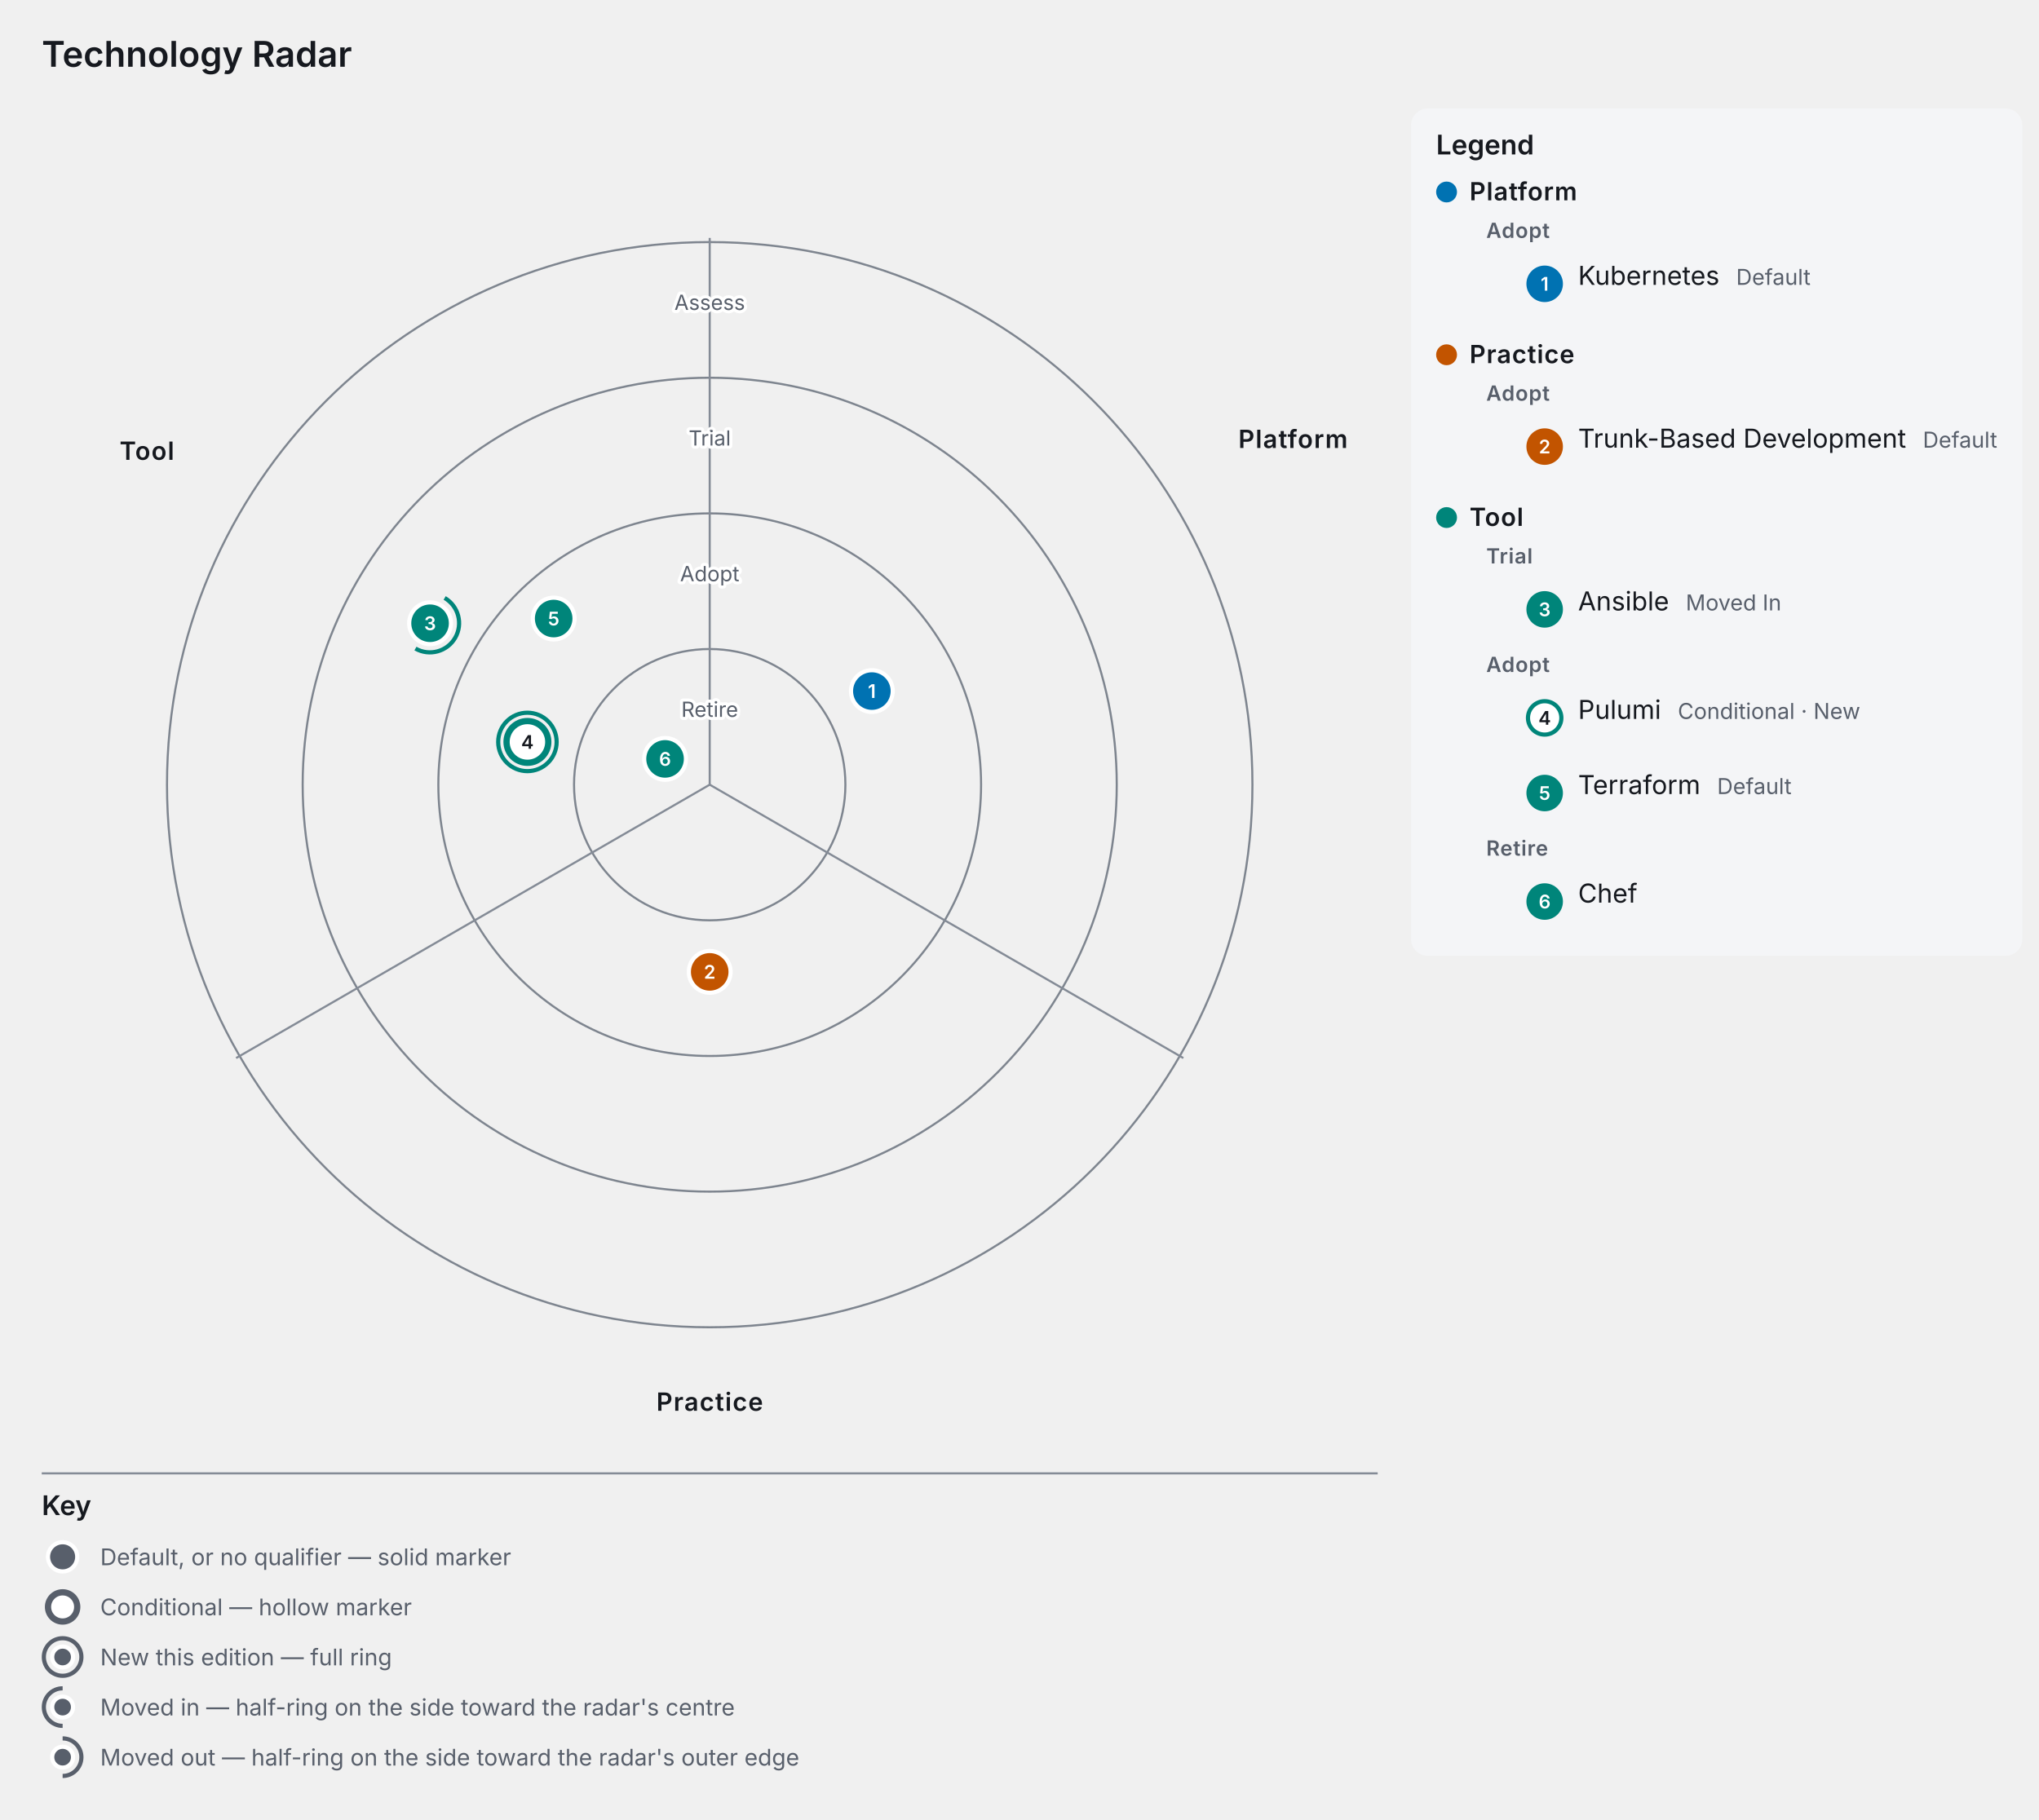
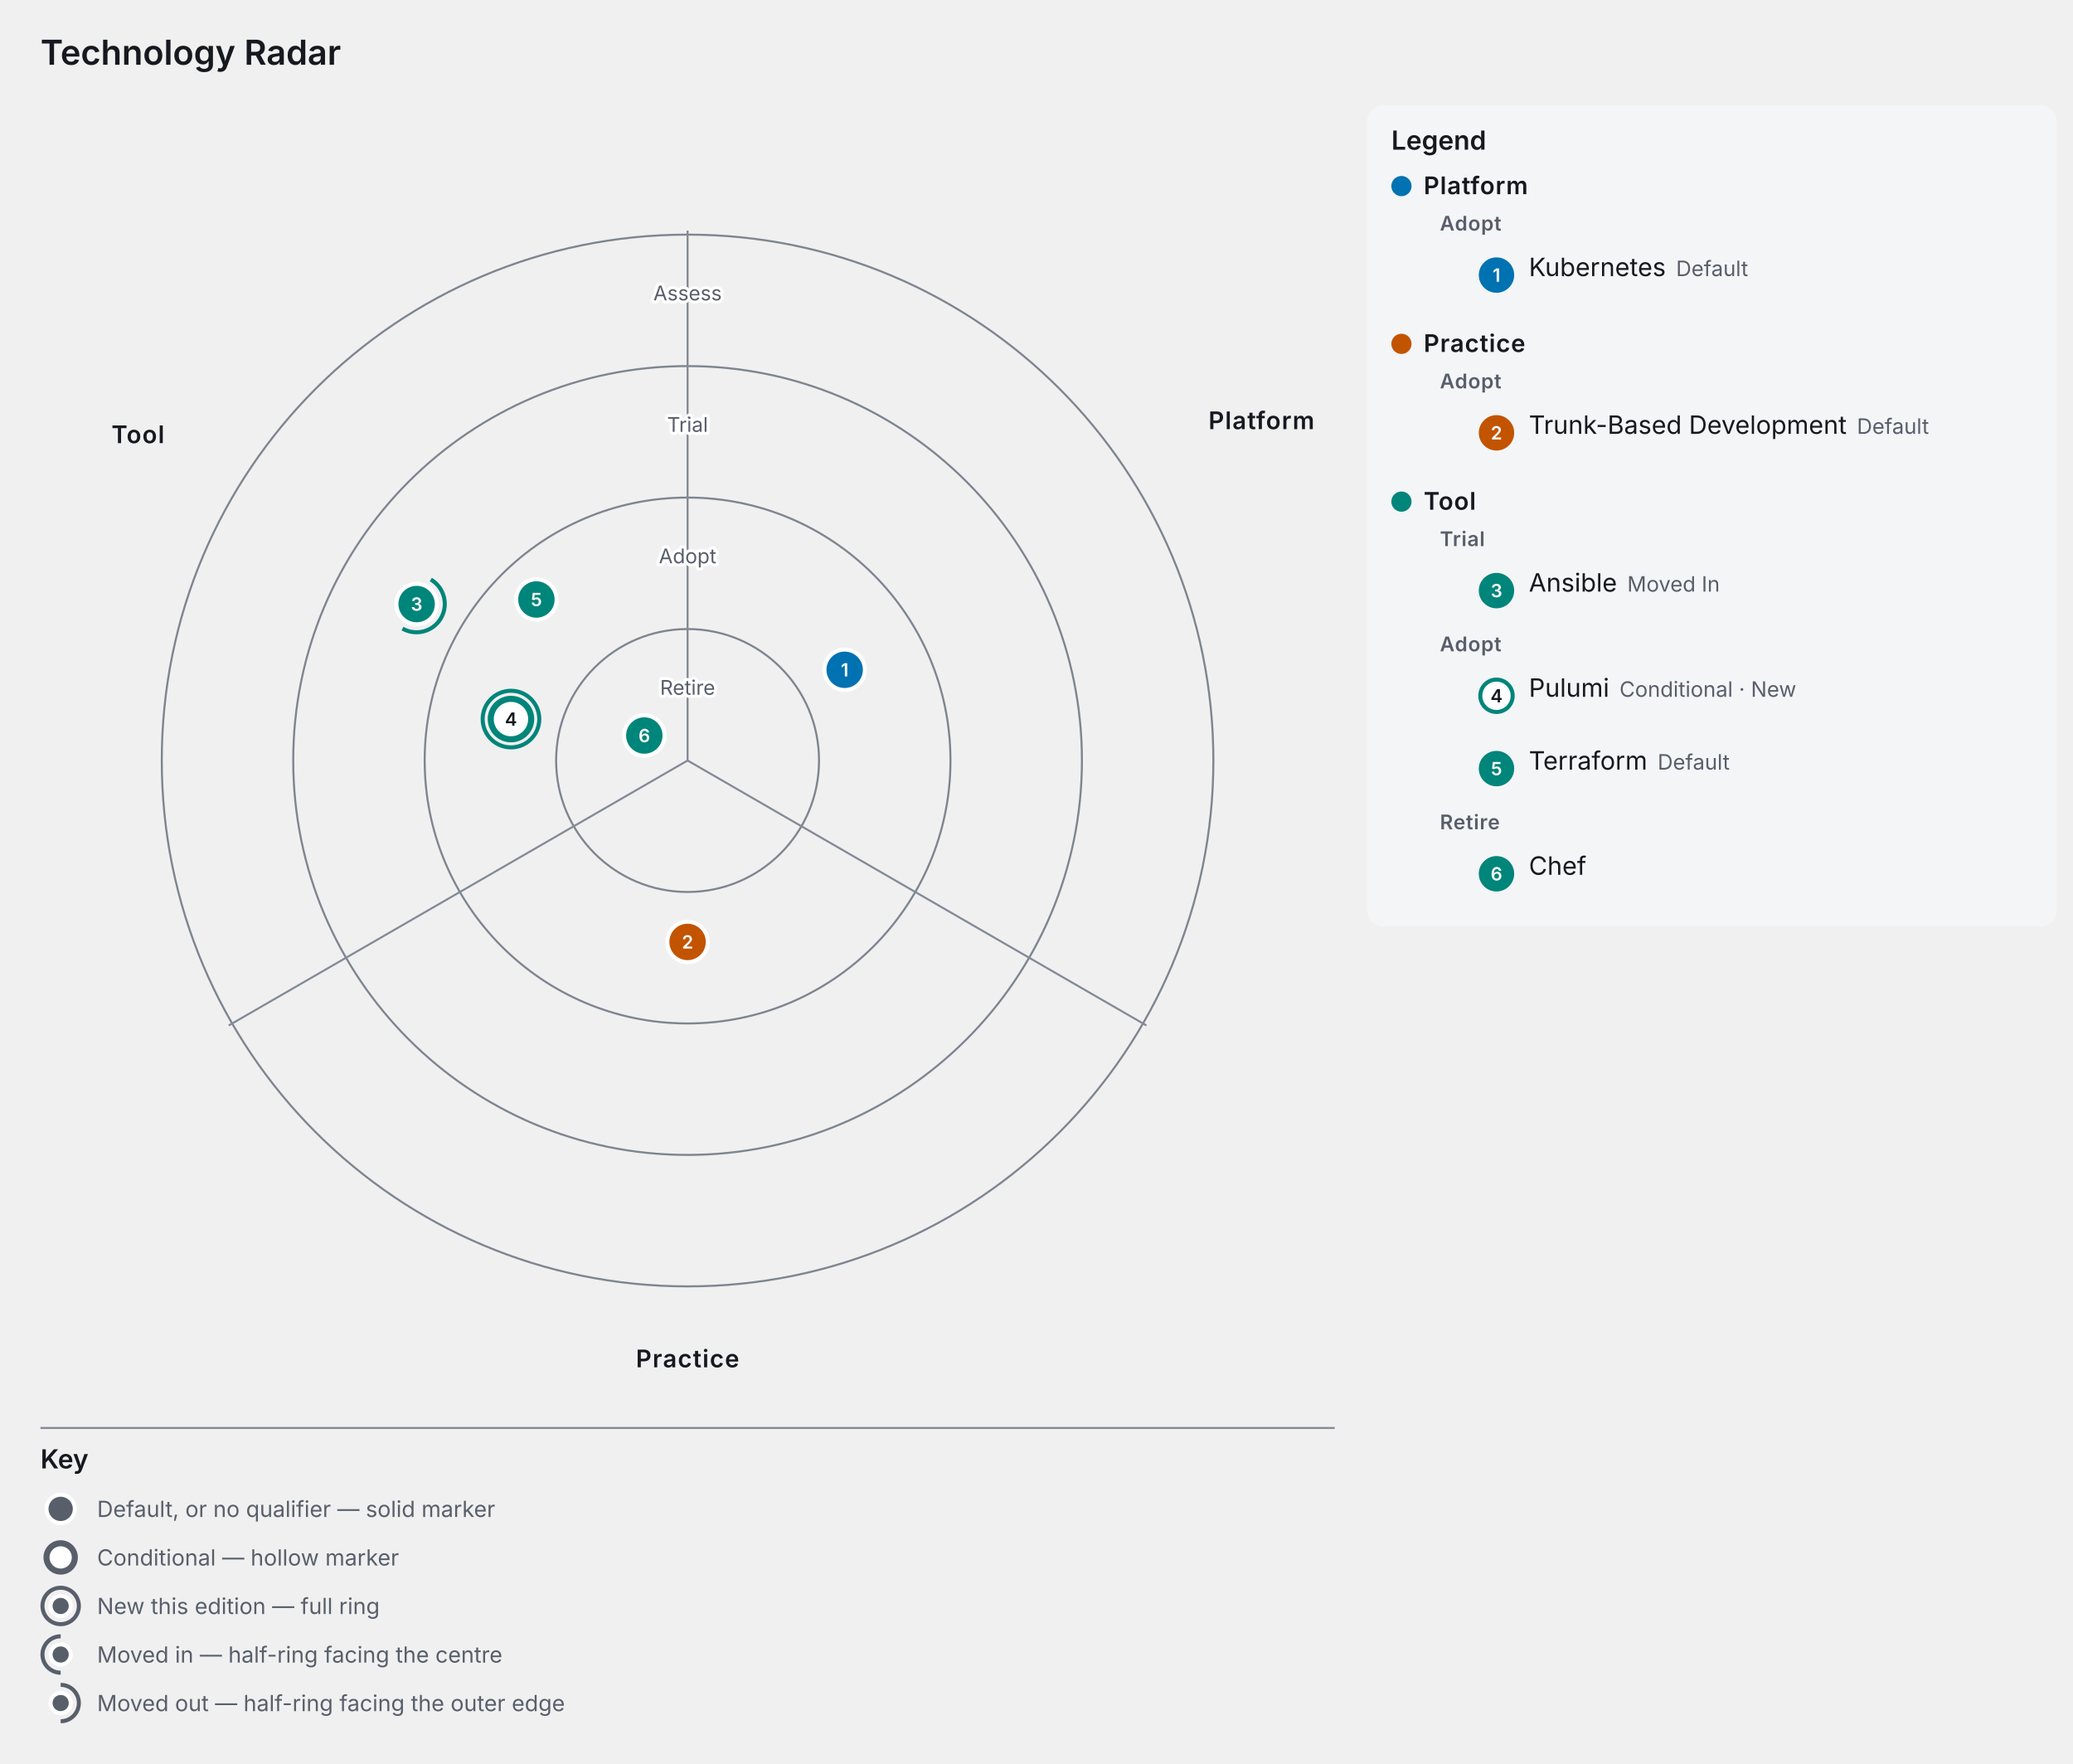
- <svg xmlns="http://www.w3.org/2000/svg" viewBox="0 0 976.817 872">
+ <svg xmlns="http://www.w3.org/2000/svg" viewBox="0 0 1025.077 872">
  <g>
    <g transform="translate(20 10)">
      <g role="heading" aria-level="1">
        <text x="0" y="22" font-family="Inter" font-size="17" font-weight="600" fill="#16191F">Technology Radar</text>
      </g>
    </g>
    <g transform="translate(10 46)">
      <g transform="translate(330 330)" role="group" aria-label="Technology radar: 3 quadrants, 4 rings, 6 items">
        <circle cx="0" cy="0" r="260" fill="none" stroke="#7E858F" stroke-width="1" />
        <circle cx="0" cy="0" r="195" fill="none" stroke="#7E858F" stroke-width="1" />
        <circle cx="0" cy="0" r="130" fill="none" stroke="#7E858F" stroke-width="1" />
        <circle cx="0" cy="0" r="65" fill="none" stroke="#7E858F" stroke-width="1" />
        <line x1="0" y1="0" x2="0" y2="-262" stroke="#848B96" stroke-width="1" />
        <line x1="0" y1="0" x2="226.899" y2="131" stroke="#848B96" stroke-width="1" />
        <line x1="0" y1="0" x2="-226.899" y2="131" stroke="#848B96" stroke-width="1" />
-         <text x="279.45" y="-161.341" font-family="Inter" font-size="12" font-weight="600" letter-spacing="0.48" text-anchor="middle" fill="#16191F">Platform</text>
+         <text x="283.77" y="-163.835" font-family="Inter" font-size="12" font-weight="600" letter-spacing="0.48" text-anchor="middle" fill="#16191F">Platform</text>
        <text x="0" y="300" font-family="Inter" font-size="12" font-weight="600" letter-spacing="0.48" text-anchor="middle" fill="#16191F">Practice</text>
-         <text x="-269.624" y="-155.668" font-family="Inter" font-size="12" font-weight="600" letter-spacing="0.48" text-anchor="middle" fill="#16191F">Tool</text>
+         <text x="-271.784" y="-156.915" font-family="Inter" font-size="12" font-weight="600" letter-spacing="0.48" text-anchor="middle" fill="#16191F">Tool</text>
        <text x="0" y="-227.5" font-family="Inter" font-size="10" font-weight="400" text-anchor="middle" fill="none" stroke="#FFFFFF" stroke-width="3" stroke-linejoin="round" aria-hidden="true">Assess</text>
        <text x="0" y="-162.5" font-family="Inter" font-size="10" font-weight="400" text-anchor="middle" fill="none" stroke="#FFFFFF" stroke-width="3" stroke-linejoin="round" aria-hidden="true">Trial</text>
        <text x="0" y="-97.5" font-family="Inter" font-size="10" font-weight="400" text-anchor="middle" fill="none" stroke="#FFFFFF" stroke-width="3" stroke-linejoin="round" aria-hidden="true">Adopt</text>
        <text x="0" y="-32.5" font-family="Inter" font-size="10" font-weight="400" text-anchor="middle" fill="none" stroke="#FFFFFF" stroke-width="3" stroke-linejoin="round" aria-hidden="true">Retire</text>
        <text x="0" y="-227.5" font-family="Inter" font-size="10" font-weight="400" text-anchor="middle" fill="#585F6B">Assess</text>
        <text x="0" y="-162.5" font-family="Inter" font-size="10" font-weight="400" text-anchor="middle" fill="#585F6B">Trial</text>
        <text x="0" y="-97.5" font-family="Inter" font-size="10" font-weight="400" text-anchor="middle" fill="#585F6B">Adopt</text>
        <text x="0" y="-32.5" font-family="Inter" font-size="10" font-weight="400" text-anchor="middle" fill="#585F6B">Retire</text>
        <g role="img" aria-label="1. Kubernetes, Default; Platform quadrant, Adopt ring">
          <circle cx="77.682" cy="-44.85" r="10" fill="#0072B2" stroke="#FFFFFF" stroke-width="2" />
          <text x="77.682" y="-41.576" font-family="Inter" font-size="9" font-weight="600" text-anchor="middle" fill="#FFFFFF">1</text>
        </g>
        <g role="img" aria-label="2. Trunk-Based Development, Default; Practice quadrant, Adopt ring">
          <circle cx="0" cy="89.7" r="10" fill="#C25400" stroke="#FFFFFF" stroke-width="2" />
          <text x="0" y="92.974" font-family="Inter" font-size="9" font-weight="600" text-anchor="middle" fill="#FFFFFF">2</text>
        </g>
        <g role="img" aria-label="3. Ansible, Moved In; Tool quadrant, Trial ring">
          <path d="M -126.974 -89.474 A 14 14 0 0 1 -140.974 -65.226" fill="none" stroke="#00857A" stroke-width="2" />
          <circle cx="-133.974" cy="-77.35" r="10" fill="#00857A" stroke="#FFFFFF" stroke-width="2" />
          <text x="-133.974" y="-74.076" font-family="Inter" font-size="9" font-weight="600" text-anchor="middle" fill="#FFFFFF">3</text>
        </g>
        <g role="img" aria-label="4. Pulumi, Conditional, New; Tool quadrant, Adopt ring">
          <circle cx="-87.33" cy="-20.483" r="14" fill="none" stroke="#00857A" stroke-width="2" />
          <circle cx="-87.33" cy="-20.483" r="10" fill="#FFFFFF" stroke="#00857A" stroke-width="3" />
          <text x="-87.33" y="-17.209" font-family="Inter" font-size="9" font-weight="600" text-anchor="middle" fill="#16191F">4</text>
        </g>
        <g role="img" aria-label="5. Terraform, Default; Tool quadrant, Adopt ring">
          <circle cx="-74.753" cy="-79.603" r="10" fill="#00857A" stroke="#FFFFFF" stroke-width="2" />
          <text x="-74.753" y="-76.329" font-family="Inter" font-size="9" font-weight="600" text-anchor="middle" fill="#FFFFFF">5</text>
        </g>
        <g role="img" aria-label="6. Chef; Tool quadrant, Retire ring">
          <circle cx="-21.391" cy="-12.35" r="10" fill="#00857A" stroke="#FFFFFF" stroke-width="2" />
          <text x="-21.391" y="-9.076" font-family="Inter" font-size="9" font-weight="600" text-anchor="middle" fill="#FFFFFF">6</text>
        </g>
      </g>
    </g>
    <g aria-hidden="true">
      <line x1="20" y1="706" x2="660" y2="706" stroke="#848B96" stroke-width="1" />
    </g>
    <g transform="translate(20 706)">
      <g role="heading" aria-level="2">
        <text x="0" y="20" font-family="Inter" font-size="13" font-weight="600" fill="#16191F">Key</text>
      </g>
      <g aria-hidden="true">
        <circle cx="10" cy="40" r="7" fill="#585F6B" stroke="#FFFFFF" stroke-width="2" />
      </g>
      <text x="28" y="44" font-family="Inter" font-size="11" font-weight="400" fill="#585F6B">Default, or no qualifier — solid marker</text>
      <g aria-hidden="true">
        <circle cx="10" cy="64" r="7" fill="#FFFFFF" stroke="#585F6B" stroke-width="3" />
      </g>
      <text x="28" y="68" font-family="Inter" font-size="11" font-weight="400" fill="#585F6B">Conditional — hollow marker</text>
      <g aria-hidden="true">
        <circle cx="10" cy="88" r="9" fill="none" stroke="#585F6B" stroke-width="2" />
        <circle cx="10" cy="88" r="5" fill="#585F6B" stroke="#FFFFFF" stroke-width="2" />
      </g>
      <text x="28" y="92" font-family="Inter" font-size="11" font-weight="400" fill="#585F6B">New this edition — full ring</text>
      <g aria-hidden="true">
        <path d="M 10 121 A 9 9 0 0 1 10 103" fill="none" stroke="#585F6B" stroke-width="2" />
        <circle cx="10" cy="112" r="5" fill="#585F6B" stroke="#FFFFFF" stroke-width="2" />
      </g>
-       <text x="28" y="116" font-family="Inter" font-size="11" font-weight="400" fill="#585F6B">Moved in — half-ring on the side toward the radar's centre</text>
+       <text x="28" y="116" font-family="Inter" font-size="11" font-weight="400" fill="#585F6B">Moved in — half-ring facing the centre</text>
      <g aria-hidden="true">
        <path d="M 10 127 A 9 9 0 0 1 10 145" fill="none" stroke="#585F6B" stroke-width="2" />
        <circle cx="10" cy="136" r="5" fill="#585F6B" stroke="#FFFFFF" stroke-width="2" />
      </g>
-       <text x="28" y="140" font-family="Inter" font-size="11" font-weight="400" fill="#585F6B">Moved out — half-ring on the side toward the radar's outer edge</text>
+       <text x="28" y="140" font-family="Inter" font-size="11" font-weight="400" fill="#585F6B">Moved out — half-ring facing the outer edge</text>
    </g>
    <g transform="translate(676 52)">
-       <rect x="0" y="0" width="292.817" height="406" rx="8" fill="#F4F5F7" stroke="none" />
+       <rect x="0" y="0" width="341.077" height="406" rx="8" fill="#F4F5F7" stroke="none" />
      <g transform="translate(12 8)">
        <g role="heading" aria-level="2">
          <text x="0" y="14" font-family="Inter" font-size="13" font-weight="600" fill="#16191F">Legend</text>
        </g>
        <g aria-hidden="true">
          <circle cx="5" cy="32" r="5" fill="#0072B2" stroke="none" />
        </g>
        <g role="heading" aria-level="3">
          <text x="16" y="36" font-family="Inter" font-size="12" font-weight="600" letter-spacing="0.36" fill="#16191F">Platform</text>
        </g>
        <g role="heading" aria-level="4">
          <text x="24" y="54" font-family="Inter" font-size="10" font-weight="600" letter-spacing="0.3" fill="#585F6B">Adopt</text>
        </g>
        <g role="img" aria-label="1. Kubernetes, Default; Platform quadrant, Adopt ring">
-           <rect x="38" y="58" width="234.817" height="36" rx="6" fill="#F4F5F7" stroke="none" />
+           <rect x="38" y="58" width="283.077" height="36" rx="6" fill="#F4F5F7" stroke="none" />
          <circle cx="52" cy="76" r="8" fill="#0072B2" stroke="#0072B2" stroke-width="1.5" />
          <text x="52" y="79.274" font-family="Inter" font-size="9" font-weight="600" text-anchor="middle" fill="#FFFFFF">1</text>
-           <text x="68" y="76.5" font-family="Inter" font-size="12.5" font-weight="400" fill="#16191F">Kubernetes</text>
-           <text x="143.737" y="76.5" font-family="Inter" font-size="10.5" font-weight="400" fill="#585F6B">Default</text>
+           <text x="68" y="76.5" font-family="Inter" font-size="12.5" font-weight="400" fill="#16191F">Kubernetes<tspan dx="5.047" font-size="10.5" font-weight="400" fill="#585F6B"> Default</tspan>
+           </text>
        </g>
        <g aria-hidden="true">
          <circle cx="5" cy="110" r="5" fill="#C25400" stroke="none" />
        </g>
        <g role="heading" aria-level="3">
          <text x="16" y="114" font-family="Inter" font-size="12" font-weight="600" letter-spacing="0.36" fill="#16191F">Practice</text>
        </g>
        <g role="heading" aria-level="4">
          <text x="24" y="132" font-family="Inter" font-size="10" font-weight="600" letter-spacing="0.3" fill="#585F6B">Adopt</text>
        </g>
        <g role="img" aria-label="2. Trunk-Based Development, Default; Practice quadrant, Adopt ring">
-           <rect x="38" y="136" width="234.817" height="36" rx="6" fill="#F4F5F7" stroke="none" />
+           <rect x="38" y="136" width="283.077" height="36" rx="6" fill="#F4F5F7" stroke="none" />
          <circle cx="52" cy="154" r="8" fill="#C25400" stroke="#C25400" stroke-width="1.5" />
          <text x="52" y="157.274" font-family="Inter" font-size="9" font-weight="600" text-anchor="middle" fill="#FFFFFF">2</text>
-           <text x="68" y="154.5" font-family="Inter" font-size="12.5" font-weight="400" fill="#16191F">Trunk-Based Development</text>
-           <text x="233.159" y="154.5" font-family="Inter" font-size="10.5" font-weight="400" fill="#585F6B">Default</text>
+           <text x="68" y="154.5" font-family="Inter" font-size="12.5" font-weight="400" fill="#16191F">Trunk-Based Development<tspan dx="5.047" font-size="10.5" font-weight="400" fill="#585F6B"> Default</tspan>
+           </text>
        </g>
        <g aria-hidden="true">
          <circle cx="5" cy="188" r="5" fill="#00857A" stroke="none" />
        </g>
        <g role="heading" aria-level="3">
          <text x="16" y="192" font-family="Inter" font-size="12" font-weight="600" letter-spacing="0.36" fill="#16191F">Tool</text>
        </g>
        <g role="heading" aria-level="4">
          <text x="24" y="210" font-family="Inter" font-size="10" font-weight="600" letter-spacing="0.3" fill="#585F6B">Trial</text>
        </g>
        <g role="img" aria-label="3. Ansible, Moved In; Tool quadrant, Trial ring">
-           <rect x="38" y="214" width="234.817" height="36" rx="6" fill="#F4F5F7" stroke="none" />
+           <rect x="38" y="214" width="283.077" height="36" rx="6" fill="#F4F5F7" stroke="none" />
          <circle cx="52" cy="232" r="8" fill="#00857A" stroke="#00857A" stroke-width="1.5" />
          <text x="52" y="235.274" font-family="Inter" font-size="9" font-weight="600" text-anchor="middle" fill="#FFFFFF">3</text>
-           <text x="68" y="232.5" font-family="Inter" font-size="12.5" font-weight="400" fill="#16191F">Ansible</text>
-           <text x="119.604" y="232.5" font-family="Inter" font-size="10.5" font-weight="400" fill="#585F6B">Moved In</text>
+           <text x="68" y="232.5" font-family="Inter" font-size="12.5" font-weight="400" fill="#16191F">Ansible<tspan dx="5.047" font-size="10.5" font-weight="400" fill="#585F6B"> Moved In</tspan>
+           </text>
        </g>
        <g role="heading" aria-level="4">
          <text x="24" y="262" font-family="Inter" font-size="10" font-weight="600" letter-spacing="0.3" fill="#585F6B">Adopt</text>
        </g>
        <g role="img" aria-label="4. Pulumi, Conditional, New; Tool quadrant, Adopt ring">
-           <rect x="38" y="266" width="234.817" height="36" rx="6" fill="#F4F5F7" stroke="none" />
+           <rect x="38" y="266" width="283.077" height="36" rx="6" fill="#F4F5F7" stroke="none" />
          <circle cx="52" cy="284" r="8" fill="#FFFFFF" stroke="#00857A" stroke-width="2" />
          <text x="52" y="287.274" font-family="Inter" font-size="9" font-weight="600" text-anchor="middle" fill="#16191F">4</text>
-           <text x="68" y="284.5" font-family="Inter" font-size="12.5" font-weight="400" fill="#16191F">Pulumi</text>
-           <text x="115.771" y="284.5" font-family="Inter" font-size="10.5" font-weight="400" fill="#585F6B">Conditional · New</text>
+           <text x="68" y="284.5" font-family="Inter" font-size="12.5" font-weight="400" fill="#16191F">Pulumi<tspan dx="5.047" font-size="10.5" font-weight="400" fill="#585F6B"> Conditional · New</tspan>
+           </text>
        </g>
        <g role="img" aria-label="5. Terraform, Default; Tool quadrant, Adopt ring">
-           <rect x="38" y="302" width="234.817" height="36" rx="6" fill="#F4F5F7" stroke="none" />
+           <rect x="38" y="302" width="283.077" height="36" rx="6" fill="#F4F5F7" stroke="none" />
          <circle cx="52" cy="320" r="8" fill="#00857A" stroke="#00857A" stroke-width="1.5" />
          <text x="52" y="323.274" font-family="Inter" font-size="9" font-weight="600" text-anchor="middle" fill="#FFFFFF">5</text>
-           <text x="68" y="320.5" font-family="Inter" font-size="12.5" font-weight="400" fill="#16191F">Terraform</text>
-           <text x="134.612" y="320.5" font-family="Inter" font-size="10.5" font-weight="400" fill="#585F6B">Default</text>
+           <text x="68" y="320.5" font-family="Inter" font-size="12.5" font-weight="400" fill="#16191F">Terraform<tspan dx="5.047" font-size="10.5" font-weight="400" fill="#585F6B"> Default</tspan>
+           </text>
        </g>
        <g role="heading" aria-level="4">
          <text x="24" y="350" font-family="Inter" font-size="10" font-weight="600" letter-spacing="0.3" fill="#585F6B">Retire</text>
        </g>
        <g role="img" aria-label="6. Chef; Tool quadrant, Retire ring">
-           <rect x="38" y="354" width="234.817" height="36" rx="6" fill="#F4F5F7" stroke="none" />
+           <rect x="38" y="354" width="283.077" height="36" rx="6" fill="#F4F5F7" stroke="none" />
          <circle cx="52" cy="372" r="8" fill="#00857A" stroke="#00857A" stroke-width="1.5" />
          <text x="52" y="375.274" font-family="Inter" font-size="9" font-weight="600" text-anchor="middle" fill="#FFFFFF">6</text>
          <text x="68" y="372.5" font-family="Inter" font-size="12.5" font-weight="400" fill="#16191F">Chef</text>
        </g>
      </g>
    </g>
  </g>
</svg>
